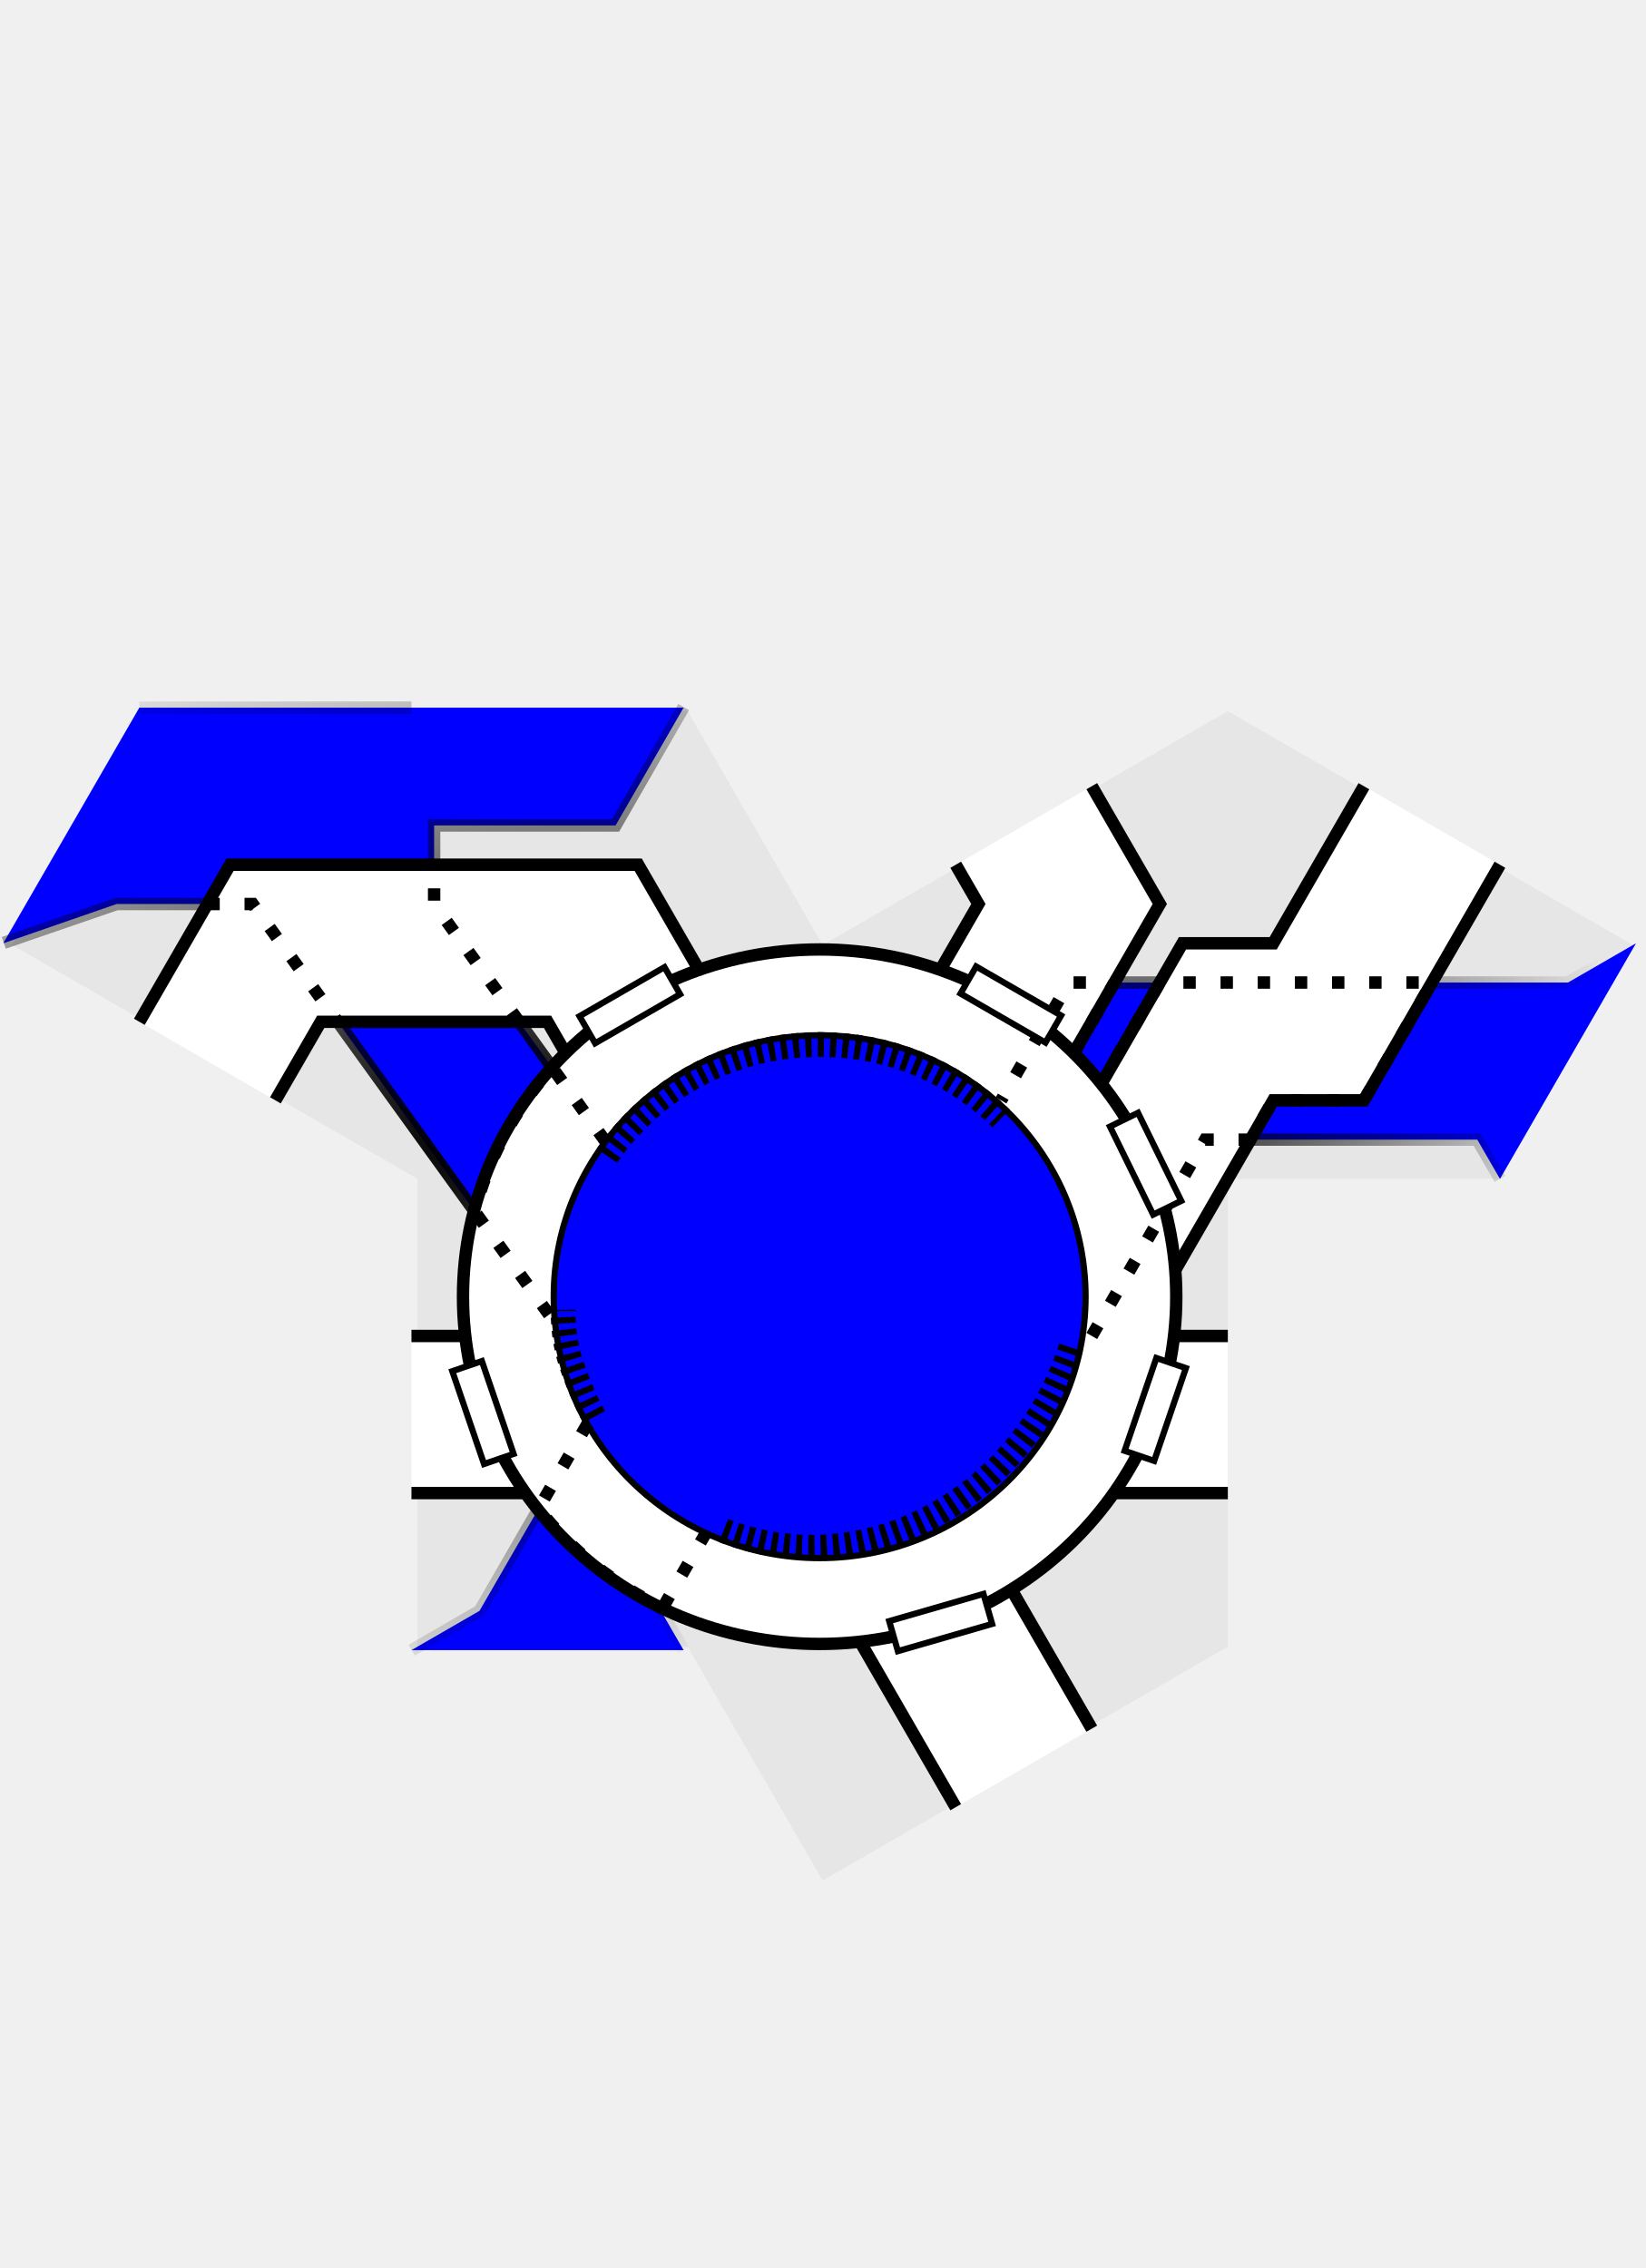
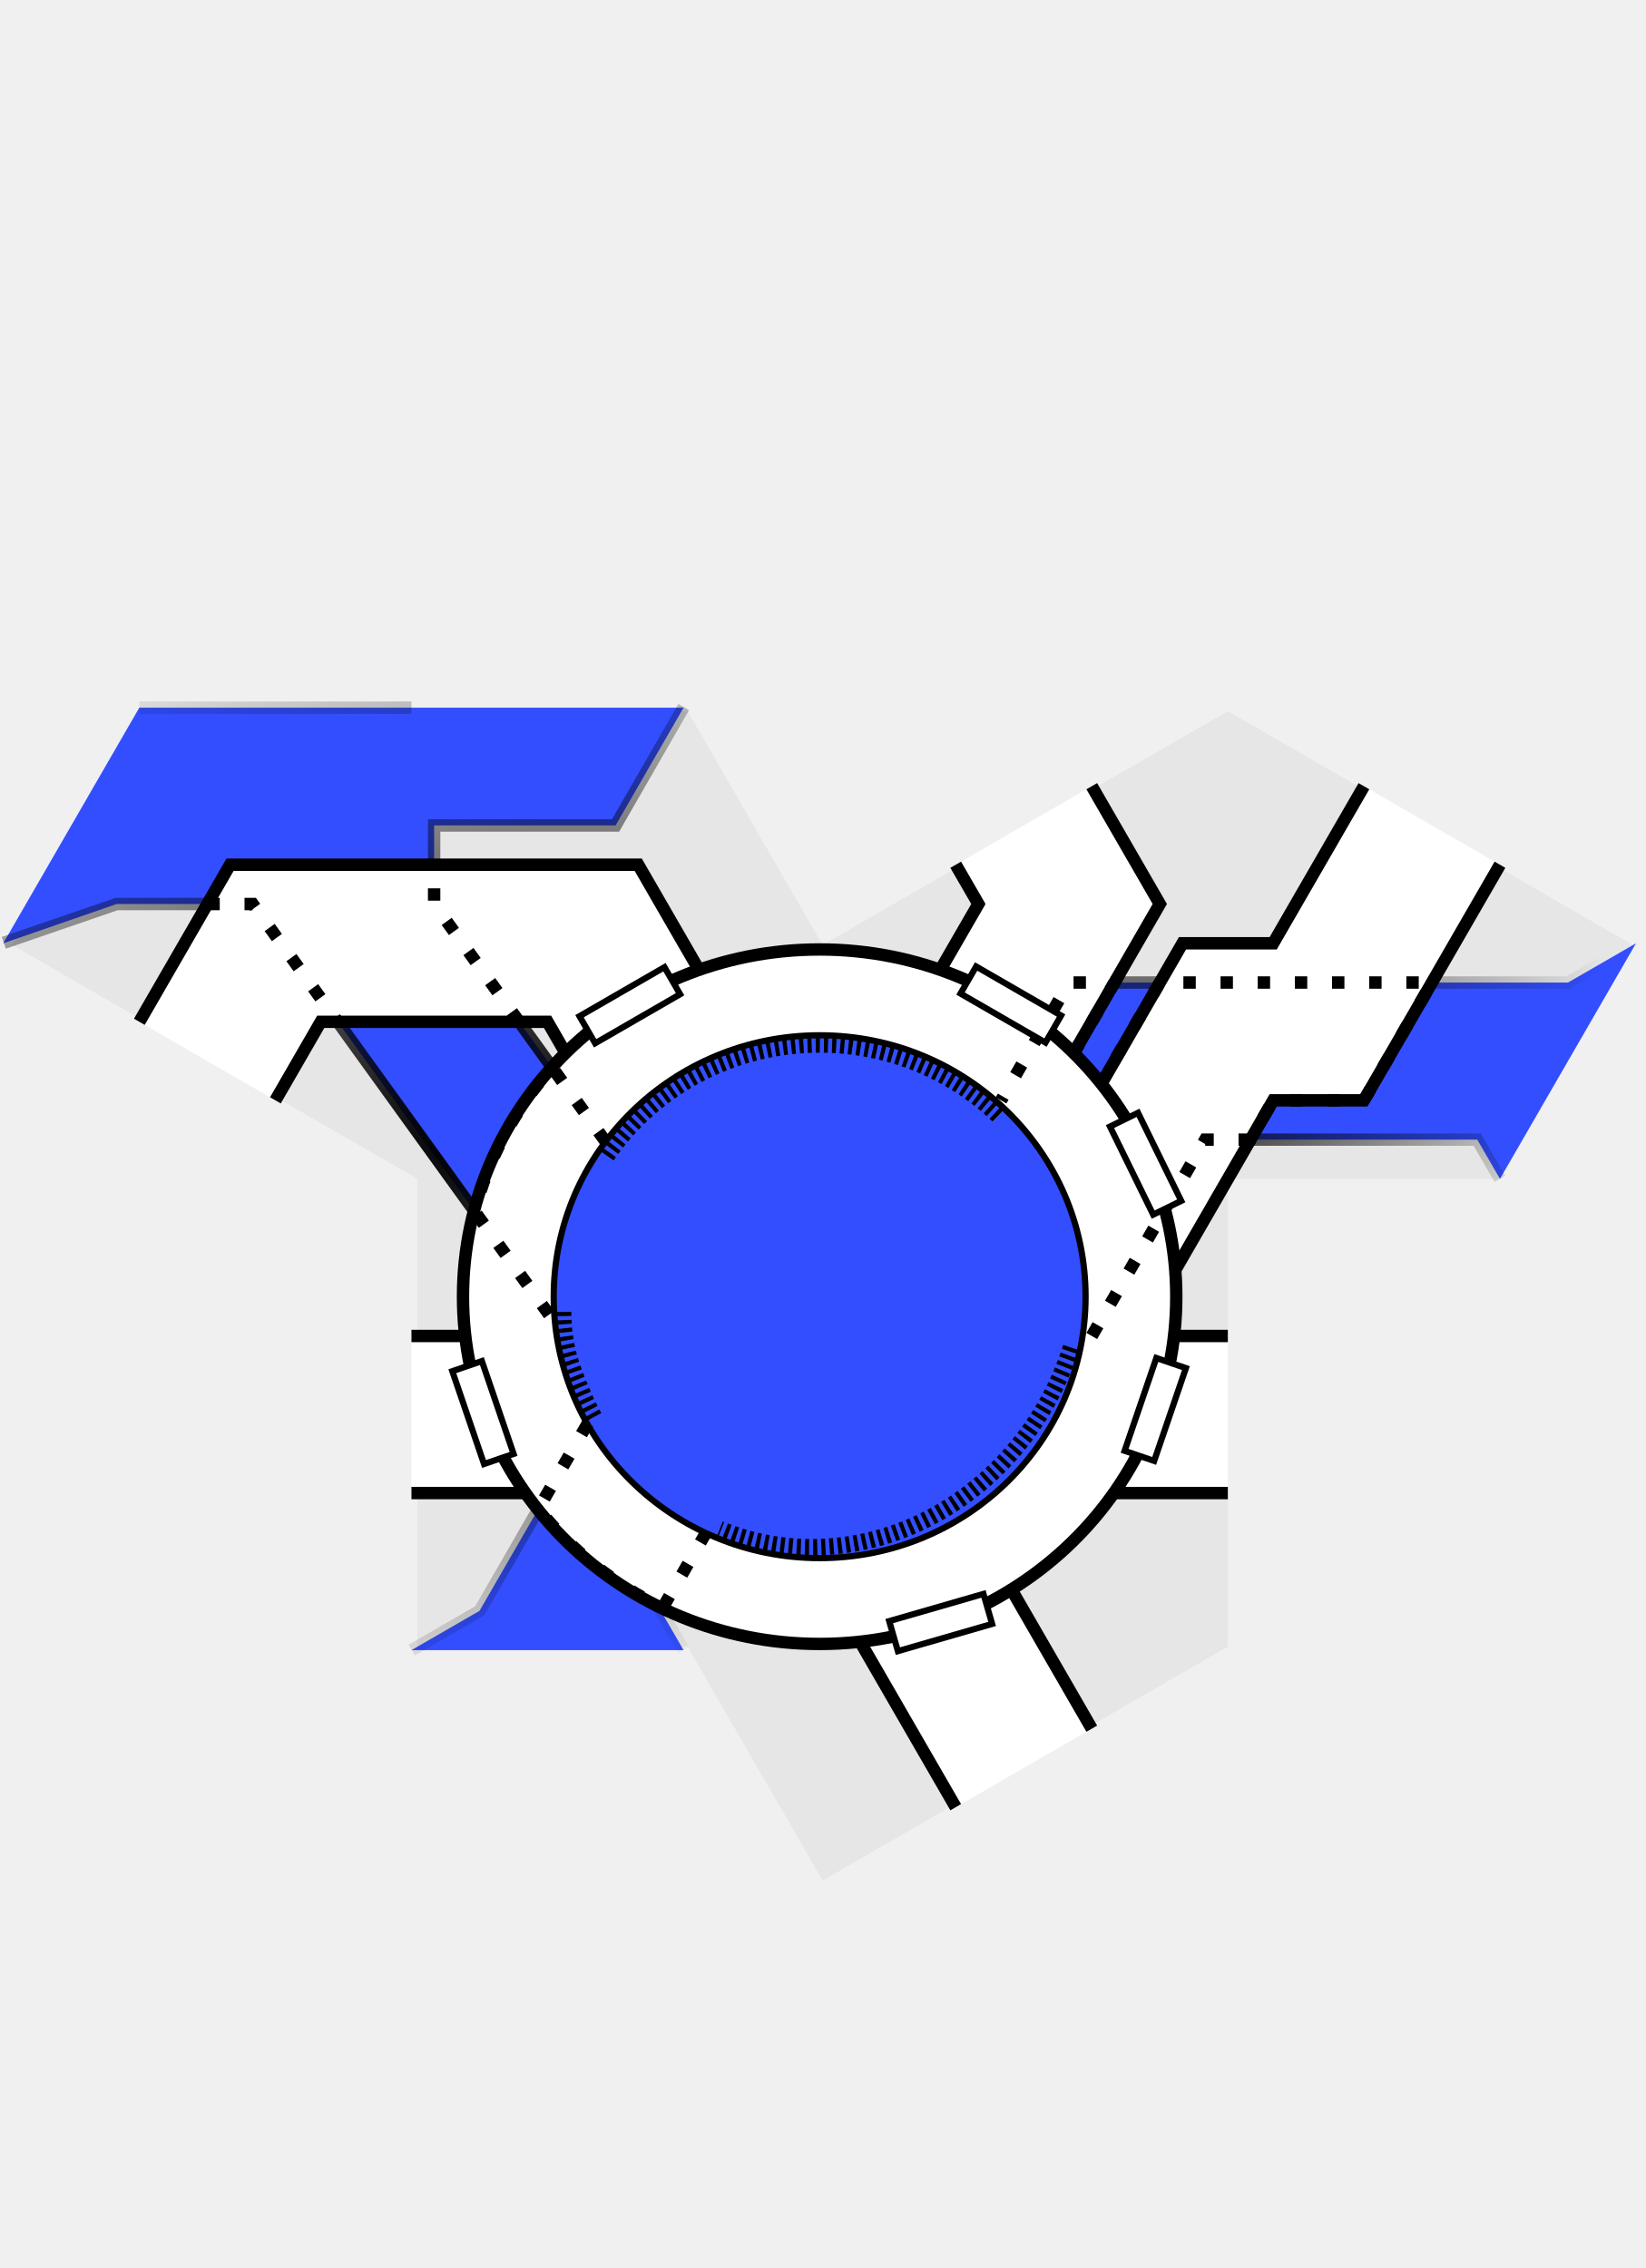
<svg xmlns="http://www.w3.org/2000/svg" xmlns:xlink="http://www.w3.org/1999/xlink" width="132.825mm" height="183.132mm" viewBox="-46.366 -53.116 182.732 96.257" version="1.1" id="svg5">
  <defs id="defs2">
    <linearGradient id="linearGradient12320">
      <stop style="stop-color:#000000;stop-opacity:1;" offset="0" id="stop12316" />
      <stop style="stop-color:#000000;stop-opacity:0;" offset="1" id="stop12318" />
    </linearGradient>
    <linearGradient id="linearGradient935">
      <stop style="stop-color:#000000;stop-opacity:1;" offset="0" id="stop931" />
      <stop style="stop-color:#000000;stop-opacity:0;" offset="1" id="stop933" />
    </linearGradient>
    <radialGradient xlink:href="#linearGradient935" id="radialGradient937" cx="52.928" cy="5.494" fx="52.928" fy="5.494" r="52.977" gradientTransform="matrix(1.152815,0.1901652,-0.3477754,2.108281,49.18016,31.46568)" gradientUnits="userSpaceOnUse" />
    <radialGradient xlink:href="#linearGradient12320" id="radialGradient12322" cx="108.286" cy="-25.783" fx="108.286" fy="-25.783" r="18.435" gradientTransform="matrix(0.9465299,-3.278875,1.80167,0.5200976,52.24294,356.0956)" gradientUnits="userSpaceOnUse" />
  </defs>
  <g id="layer1" transform="translate(-24.41474,76.56603)">
    <g id="g1594">
      <g id="g443" transform="matrix(0,-1,-1,0,84.41476,27.35703)">
        <path style="opacity:1;fill:#e6e6e6;stroke:none;stroke-width:2;stroke-opacity:1;stop-color:#000000" d="M 103.923,60 129.904,105 155.885,90 V 30 l -25.981,-15 25.981,-45 -25.981,-45 -25.981,15 V -30 H 51.962 L 25.981,15 51.962,30 v 30 z" id="border" />
        <g id="dungeon">
-           <path style="opacity:1;fill:#0000ff;fill-opacity:1;stroke:none;stroke-width:1.376;stroke-linejoin:miter;stroke-miterlimit:4;stroke-dasharray:none;stroke-dashoffset:0;stop-color:#000000" d="m 103.924,-60.223 4.362,2.519 v 30.223 l -13.087,7.556 21.812,12.593 8.725,-5.037 v -55.409 l 4.362,-7.556" id="path12596" />
-           <ellipse style="fill:#0000ff;fill-opacity:0.999;stroke:none;stroke-width:0.688;stroke-linejoin:bevel;stroke-miterlimit:4;stroke-dasharray:none;stroke-dashoffset:0;stop-color:#000000" id="ellipse3210" cx="-15.334" cy="-90.837" transform="matrix(0,-1,-1,0,0,0)" rx="29.535" ry="29.041" />
+           <path style="opacity:1;fill:#334eff;fill-opacity:1;stroke:none;stroke-width:1.376;stroke-linejoin:miter;stroke-miterlimit:4;stroke-dasharray:none;stroke-dashoffset:0;stop-color:#000000" d="m 103.924,-60.223 4.362,2.519 v 30.223 l -13.087,7.556 21.812,12.593 8.725,-5.037 v -55.409 l 4.362,-7.556" id="path12596" />
+           <ellipse style="fill:#334eff;fill-opacity:1;stroke:none;stroke-width:0.688;stroke-linejoin:bevel;stroke-miterlimit:4;stroke-dasharray:none;stroke-dashoffset:0;stop-color:#000000" id="ellipse3210" cx="-15.334" cy="-90.837" transform="matrix(0,-1,-1,0,0,0)" rx="29.535" ry="29.041" />
          <path id="path2230" style="fill:none;stroke:#000000;stroke-width:3.78;stop-color:#000000" d="M 167.058 335.809 L 167.059 335.81 " transform="matrix(0,-0.3639978,-0.3639978,0,234.8816,106.366)" />
          <path id="path2949" style="fill:#ffffff;fill-opacity:0.999;stroke:none;stroke-width:3.78;stroke-linejoin:miter;stroke-miterlimit:4;stroke-dasharray:none;stroke-dashoffset:0;stop-color:#000000" d="M 142.05 407.715 L 125.542 407.715 L 125.542 455.653 L 125.542 455.653 L 160.427 455.653 " transform="matrix(0,-0.3639978,-0.3639978,0,234.8816,106.366)" />
-           <path id="path13898" style="fill:#0000ff;fill-opacity:1;stroke:none;stroke-width:1.376;stop-color:#000000" d="M 99.561,53.113 134.46,78.299 V 93.41 l -4.362,12.593 26.174,-15.111 V 30.446 l -13.087,7.556 v 20.149 h -8.725 l -17.449,-12.593 -8.725,-6.296" />
+           <path id="path13898" style="fill:#334eff;fill-opacity:1;stroke:none;stroke-width:1.376;stop-color:#000000" d="M 99.561,53.113 134.46,78.299 V 93.41 l -4.362,12.593 26.174,-15.111 V 30.446 l -13.087,7.556 v 20.149 h -8.725 l -17.449,-12.593 -8.725,-6.296" />
          <path id="path3294" style="fill:#ffffff;fill-opacity:0.999;stroke:none;stroke-width:3.78;stroke-linejoin:miter;stroke-miterlimit:4;stroke-dasharray:none;stroke-dashoffset:0;stop-color:#000000" d="M 339.832 455.653 L 374.634 455.653 L 374.634 407.715 L 358.201 407.715 " transform="matrix(0,-0.3639978,-0.3639978,0,234.8816,106.366)" />
-           <path id="path4678" style="fill:#0000ff;fill-opacity:1;stroke:none;stroke-width:1.376;stop-color:#000000" d="M 69.025,25.409 55.938,32.965 51.576,30.446 V 60.669 L 55.938,53.113 82.112,38.002" />
+           <path id="path4678" style="fill:#334eff;fill-opacity:1;stroke:none;stroke-width:1.376;stop-color:#000000" d="M 69.025,25.409 55.938,32.965 51.576,30.446 V 60.669 L 55.938,53.113 82.112,38.002" />
          <path id="path2106" style="fill:none;fill-opacity:1;stroke:url(#radialGradient937);stroke-width:1.376;stop-color:#000000" d="m 62.489,29.178 -6.548,3.775 -4.365,-2.517 m 0,30.204 4.365,-7.551 13.095,-7.551 m 87.302,-15.102 -13.154,7.565 v 20.149 h -8.725 L 117.01,45.557 108.286,39.261 M 99.561,53.113 134.46,78.299 V 93.41 l -4.312,12.535 M 156.271,90.892 V 60.669" />
          <path style="opacity:1;fill:none;fill-opacity:1;stroke:url(#radialGradient12322);stroke-width:1.376;stroke-linejoin:miter;stroke-miterlimit:4;stroke-dasharray:none;stroke-dashoffset:0;stop-color:#000000" d="m 103.924,-60.223 4.362,2.519 v 30.223 l -13.087,7.556 21.812,12.593 8.725,-5.037 v -55.409 l 4.362,-7.556" id="path12185" />
          <path style="fill:#ffffff;fill-opacity:0.999;stroke:none;stroke-width:1.376;stroke-linejoin:miter;stroke-miterlimit:4;stroke-dasharray:none;stroke-dashoffset:0;stop-color:#000000" d="m 138.822,-60.223 -26.174,15.111 v 10.074 l -21.812,12.593 17.449,10.074 21.812,-12.593 v -10.074 l 17.449,-10.074" id="path2951" />
          <path style="fill:#ffffff;fill-opacity:0.999;stroke:none;stroke-width:1.376;stroke-linejoin:miter;stroke-miterlimit:4;stroke-dasharray:none;stroke-dashoffset:0;stop-color:#000000" d="m 147.547,-14.889 -13.087,-7.556 -21.812,12.593 10.906,13.852 10.906,-6.296 4.362,2.519" id="path2953" />
          <path style="fill:#ffffff;fill-opacity:0.999;stroke:none;stroke-width:1.376;stroke-linejoin:miter;stroke-miterlimit:4;stroke-dasharray:none;stroke-dashoffset:0;stop-color:#000000" d="m 112.648,75.78 8.725,-5.037 V 45.557 l -6.543,-3.778 8.725,-15.111 15.268,8.815 v 45.334 l -17.449,10.074" id="path2955" />
          <path style="fill:none;fill-opacity:0.999;stroke:#000000;stroke-width:1.376;stroke-linejoin:miter;stroke-miterlimit:4;stroke-dasharray:none;stroke-dashoffset:0;stop-color:#000000" d="m 112.648,75.78 8.725,-5.037 V 45.557 l -6.543,-3.778 8.725,-15.111 15.268,8.815 v 45.334 l -17.449,10.074" id="path11640" />
          <path style="fill:none;fill-opacity:0.999;stroke:#000000;stroke-width:1.376;stroke-linejoin:miter;stroke-miterlimit:4;stroke-dasharray:none;stroke-dashoffset:0;stop-color:#000000" d="m 147.547,-14.889 -13.087,-7.556 -21.812,12.593 10.906,13.852 10.906,-6.296 4.362,2.519" id="path12831" />
          <path id="path3819" style="fill:none;fill-opacity:0.999;stroke:#000000;stroke-width:3.78;stroke-linejoin:miter;stroke-miterlimit:4;stroke-dasharray:none;stroke-dashoffset:0;stop-color:#000000" d="m 142.05,407.715 h -16.508 m -10e-6,47.938 34.885,-10e-6" transform="matrix(0,-0.3639978,-0.3639978,0,234.8816,106.366)" />
          <path id="path3821" style="fill:none;fill-opacity:0.999;stroke:#000000;stroke-width:3.78;stroke-linejoin:miter;stroke-miterlimit:4;stroke-dasharray:none;stroke-dashoffset:0;stop-color:#000000" d="m 339.832,455.653 h 34.803 m 10e-6,-47.938 -16.434,-1e-5" transform="matrix(0,-0.3639978,-0.3639978,0,234.8816,106.366)" />
+           <path style="fill:none;fill-opacity:0.999;stroke:#000000;stroke-width:1.82;stroke-linejoin:bevel;stroke-miterlimit:4;stroke-dasharray:0.455,0.455;stroke-dashoffset:0;stop-color:#000000" d="m 106.501,38.961 c 1.49,-1.024 2.879,-2.19 4.146,-3.479 5.07,-5.156 8.206,-12.279 8.206,-20.147 -2e-5,-7.868 -3.136,-14.991 -8.206,-20.147 M 85.19,-12.579 C 68.165,-7.094 58.59,10.628 65.023,26.425 m 12.46,13.963 c 0.794,0.439 1.611,0.839 2.449,1.2 3.352,1.442 5.581,2.239 9.449,2.239" id="path16606" />
          <path style="fill:none;fill-opacity:0.999;stroke:#000000;stroke-width:1.376;stroke-linejoin:miter;stroke-miterlimit:4;stroke-dasharray:none;stroke-dashoffset:0;stop-color:#000000" d="m 138.822,-60.223 -26.174,15.111 v 10.074 l -21.812,12.593 17.449,10.074 21.812,-12.593 v -10.074 l 17.449,-10.074" id="path12887" />
          <path style="opacity:1;fill:#ffffff;fill-opacity:1;stroke:#000000;stroke-width:1.376;stroke-linejoin:miter;stroke-miterlimit:4;stroke-dasharray:none;stroke-dashoffset:0;stop-color:#000000" d="M 42.851,-14.889 60.3,-4.814 55.938,12.816 34.127,0.223" id="path17825" />
          <path id="path2712" style="fill:#ffffff;fill-opacity:0.999;stroke:none;stroke-width:3.78;stroke-linejoin:bevel;stroke-miterlimit:4;stroke-dasharray:none;stroke-dashoffset:0;stop-color:#000000" d="M 250.088 289.76 A 108.818 105.97 0 0 0 141.27 395.73 A 108.818 105.97 0 0 0 250.088 501.701 A 108.818 105.97 0 0 0 358.906 395.73 A 108.818 105.97 0 0 0 250.088 289.76 z M 250.088 315.945 A 81.141 79.784 0 0 1 331.229 395.73 A 81.141 79.784 0 0 1 250.088 475.514 A 81.141 79.784 0 0 1 168.947 395.73 A 81.141 79.784 0 0 1 250.088 315.945 z " transform="matrix(0,-0.3639978,-0.3639978,0,234.8816,106.366)" />
          <path id="path12657" style="opacity:1;fill:none;fill-opacity:1;stroke:#000000;stroke-width:3.78;stroke-linejoin:miter;stroke-miterlimit:4;stroke-dasharray:3.78, 7.559;stroke-dashoffset:0;stop-color:#000000" transform="matrix(0,-0.3639978,-0.3639978,0,234.8816,106.366)" d="m 333.119,407.715 34.596,-59.922 h 13.838 l 6.92,-11.984 h 27.678 l 20.758,-35.953 h -83.031 l -18.291,31.482 m -8.144,-9.523 12.597,-21.959 -13.839,-7e-4 -20.758,35.953" />
          <path id="path11438" style="fill:none;fill-opacity:1;stroke:#000000;stroke-width:1.376;stroke-miterlimit:4;stroke-dasharray:1.376, 2.751;stroke-dashoffset:0;stop-color:#000000" d="m 134.459,83.336 v -5.037 l -13.087,-9.445 m 0,-20.149 13.087,9.445 h 4.362" />
          <path id="path12110" style="fill:none;fill-opacity:0.5;stroke:#000000;stroke-width:1.376;stroke-miterlimit:4;stroke-dasharray:1.376, 2.751;stroke-dashoffset:0;stop-color:#000000" d="m 76.758,41.093 -9.489,5.478 C 62.63,42.889 58.869,38.17 56.272,32.772 l 8.363,-4.829" />
          <path id="path15503" style="fill:none;fill-opacity:0.5;stroke:#000000;stroke-width:3.78;stroke-linejoin:bevel;stroke-miterlimit:4;stroke-dasharray:3.78, 7.559;stroke-dashoffset:0;stop-color:#000000" d="M 184.807,348.416 168.447,325.75 c -11.337,12.626 -19.435,27.693 -23.627,43.961 l 24.795,34.357" transform="matrix(0,-0.3639978,-0.3639978,0,234.8816,106.366)" />
          <path style="fill:none;fill-opacity:0.999;stroke:#000000;stroke-width:3.78;stroke-linejoin:bevel;stroke-miterlimit:4;stroke-dasharray:none;stroke-dashoffset:0;stop-color:#000000" d="M 250.088,289.76 A 108.818,105.97 0 0 0 141.27,395.73 108.818,105.97 0 0 0 250.088,501.701 108.818,105.97 0 0 0 358.906,395.73 108.818,105.97 0 0 0 250.088,289.76 Z" transform="matrix(0,-0.3639978,-0.3639978,0,234.8816,106.366)" id="path15366" />
          <rect style="opacity:1;fill:#ffffff;fill-opacity:1;stroke:#000000;stroke-width:0.688;stroke-linejoin:miter;stroke-miterlimit:4;stroke-dasharray:none;stroke-dashoffset:0;stop-color:#000000" id="rect16085" width="10.895" height="3.47" x="24.62" y="-126.652" transform="matrix(0.5,-0.8660254,-0.8660254,-0.5,0,0)" />
          <rect style="opacity:1;fill:#ffffff;fill-opacity:1;stroke:#000000;stroke-width:0.688;stroke-linejoin:miter;stroke-miterlimit:4;stroke-dasharray:none;stroke-dashoffset:0;stop-color:#000000" id="rect16299" width="10.895" height="3.47" x="-61.986" y="-111.456" transform="matrix(-0.5,-0.8660254,-0.8660254,0.5,0,0)" />
          <path style="fill:none;fill-opacity:0.999;stroke:#000000;stroke-width:1.89;stroke-linejoin:bevel;stroke-miterlimit:4;stroke-dasharray:none;stroke-dashoffset:0;stop-color:#000000" d="m 250.088,315.945 a 81.141,79.784 0 0 1 81.141,79.785 81.141,79.784 0 0 1 -81.141,79.783 81.141,79.784 0 0 1 -81.141,-79.783 81.141,79.784 0 0 1 81.141,-79.785 z" transform="matrix(0,-0.3639978,-0.3639978,0,234.8816,106.366)" id="path16373" />
          <rect style="opacity:1;fill:#ffffff;fill-opacity:1;stroke:#000000;stroke-width:0.688;stroke-linejoin:miter;stroke-miterlimit:4;stroke-dasharray:none;stroke-dashoffset:0;stop-color:#000000" id="rect16301" width="10.895" height="3.47" x="-91.073" y="-66.98" transform="matrix(-0.897799,-0.4404055,-0.4404055,0.897799,0,0)" />
          <rect style="opacity:1;fill:#ffffff;fill-opacity:1;stroke:#000000;stroke-width:0.688;stroke-linejoin:miter;stroke-miterlimit:4;stroke-dasharray:none;stroke-dashoffset:0;stop-color:#000000" id="rect16303" width="10.895" height="3.47" x="-86.645" y="2.832" transform="matrix(-0.9462535,0.323426,0.323426,0.9462535,0,0)" />
          <rect style="opacity:1;fill:#ffffff;fill-opacity:1;stroke:#000000;stroke-width:0.688;stroke-linejoin:miter;stroke-miterlimit:4;stroke-dasharray:none;stroke-dashoffset:0;stop-color:#000000" id="rect16305" width="10.895" height="3.47" x="-96.279" y="-26.412" transform="rotate(-161.1298)" />
-           <path style="fill:none;fill-opacity:0.999;stroke:#000000;stroke-width:2.751;stroke-linejoin:bevel;stroke-miterlimit:4;stroke-dasharray:0.688, 0.688;stroke-dashoffset:0;stop-color:#000000" d="m 106.501,38.961 c 1.49,-1.024 2.879,-2.19 4.146,-3.479 5.07,-5.156 8.206,-12.279 8.206,-20.147 -2e-5,-7.868 -3.136,-14.991 -8.206,-20.147 M 85.19,-12.579 C 68.165,-7.094 58.59,10.628 65.023,26.425 m 12.46,13.963 c 0.794,0.439 1.611,0.839 2.449,1.2 3.352,1.442 5.581,2.239 9.449,2.239" id="path16606" />
          <rect style="opacity:1;fill:#ffffff;fill-opacity:1;stroke:#000000;stroke-width:0.688;stroke-linejoin:miter;stroke-miterlimit:4;stroke-dasharray:none;stroke-dashoffset:0;stop-color:#000000" id="rect18042" width="10.895" height="3.47" x="-18.802" y="51.285" transform="matrix(-0.2776718,0.960676,0.960676,0.2776718,0,0)" />
        </g>
        <rect style="fill:none;fill-opacity:0.5;stroke:none;stroke-width:1.376;stroke-miterlimit:4;stroke-dasharray:1.376, 2.751;stroke-dashoffset:0;stop-color:#000000" id="rect15114" width="10.074" height="17.449" x="-60.669" y="-86.474" transform="matrix(0,-1,-1,0,0,0)" />
      </g>
    </g>
  </g>
</svg>
